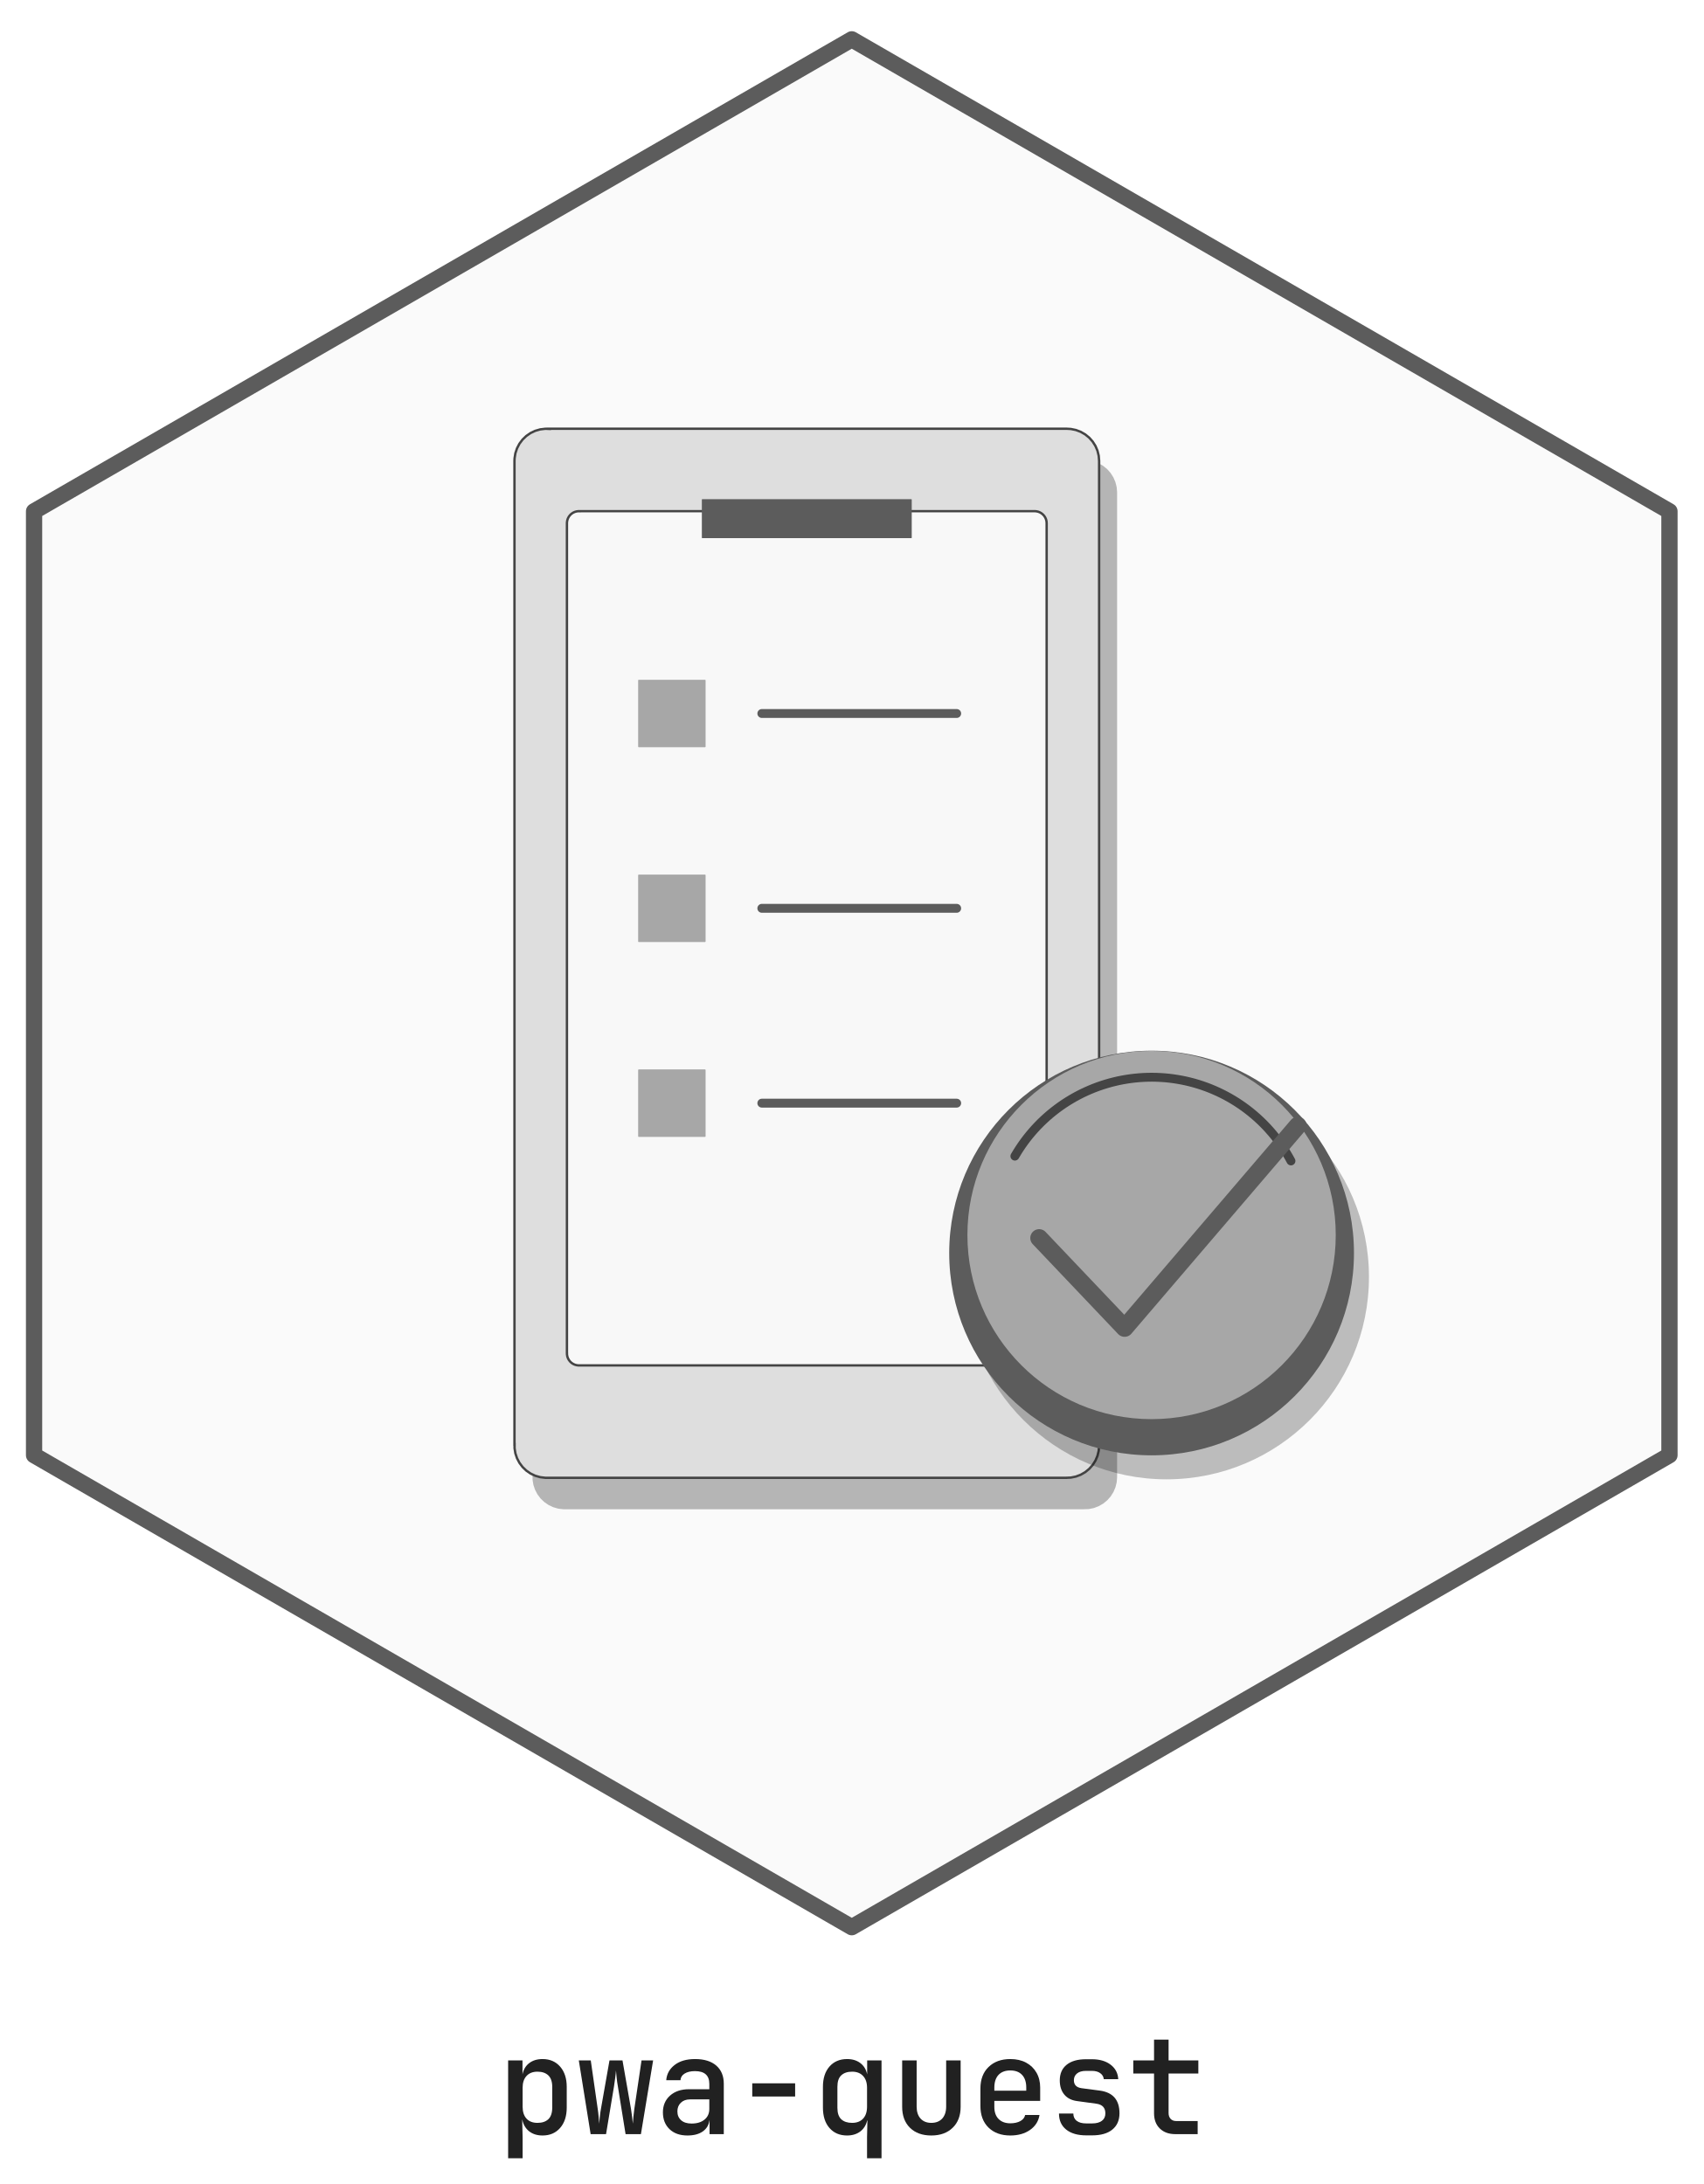
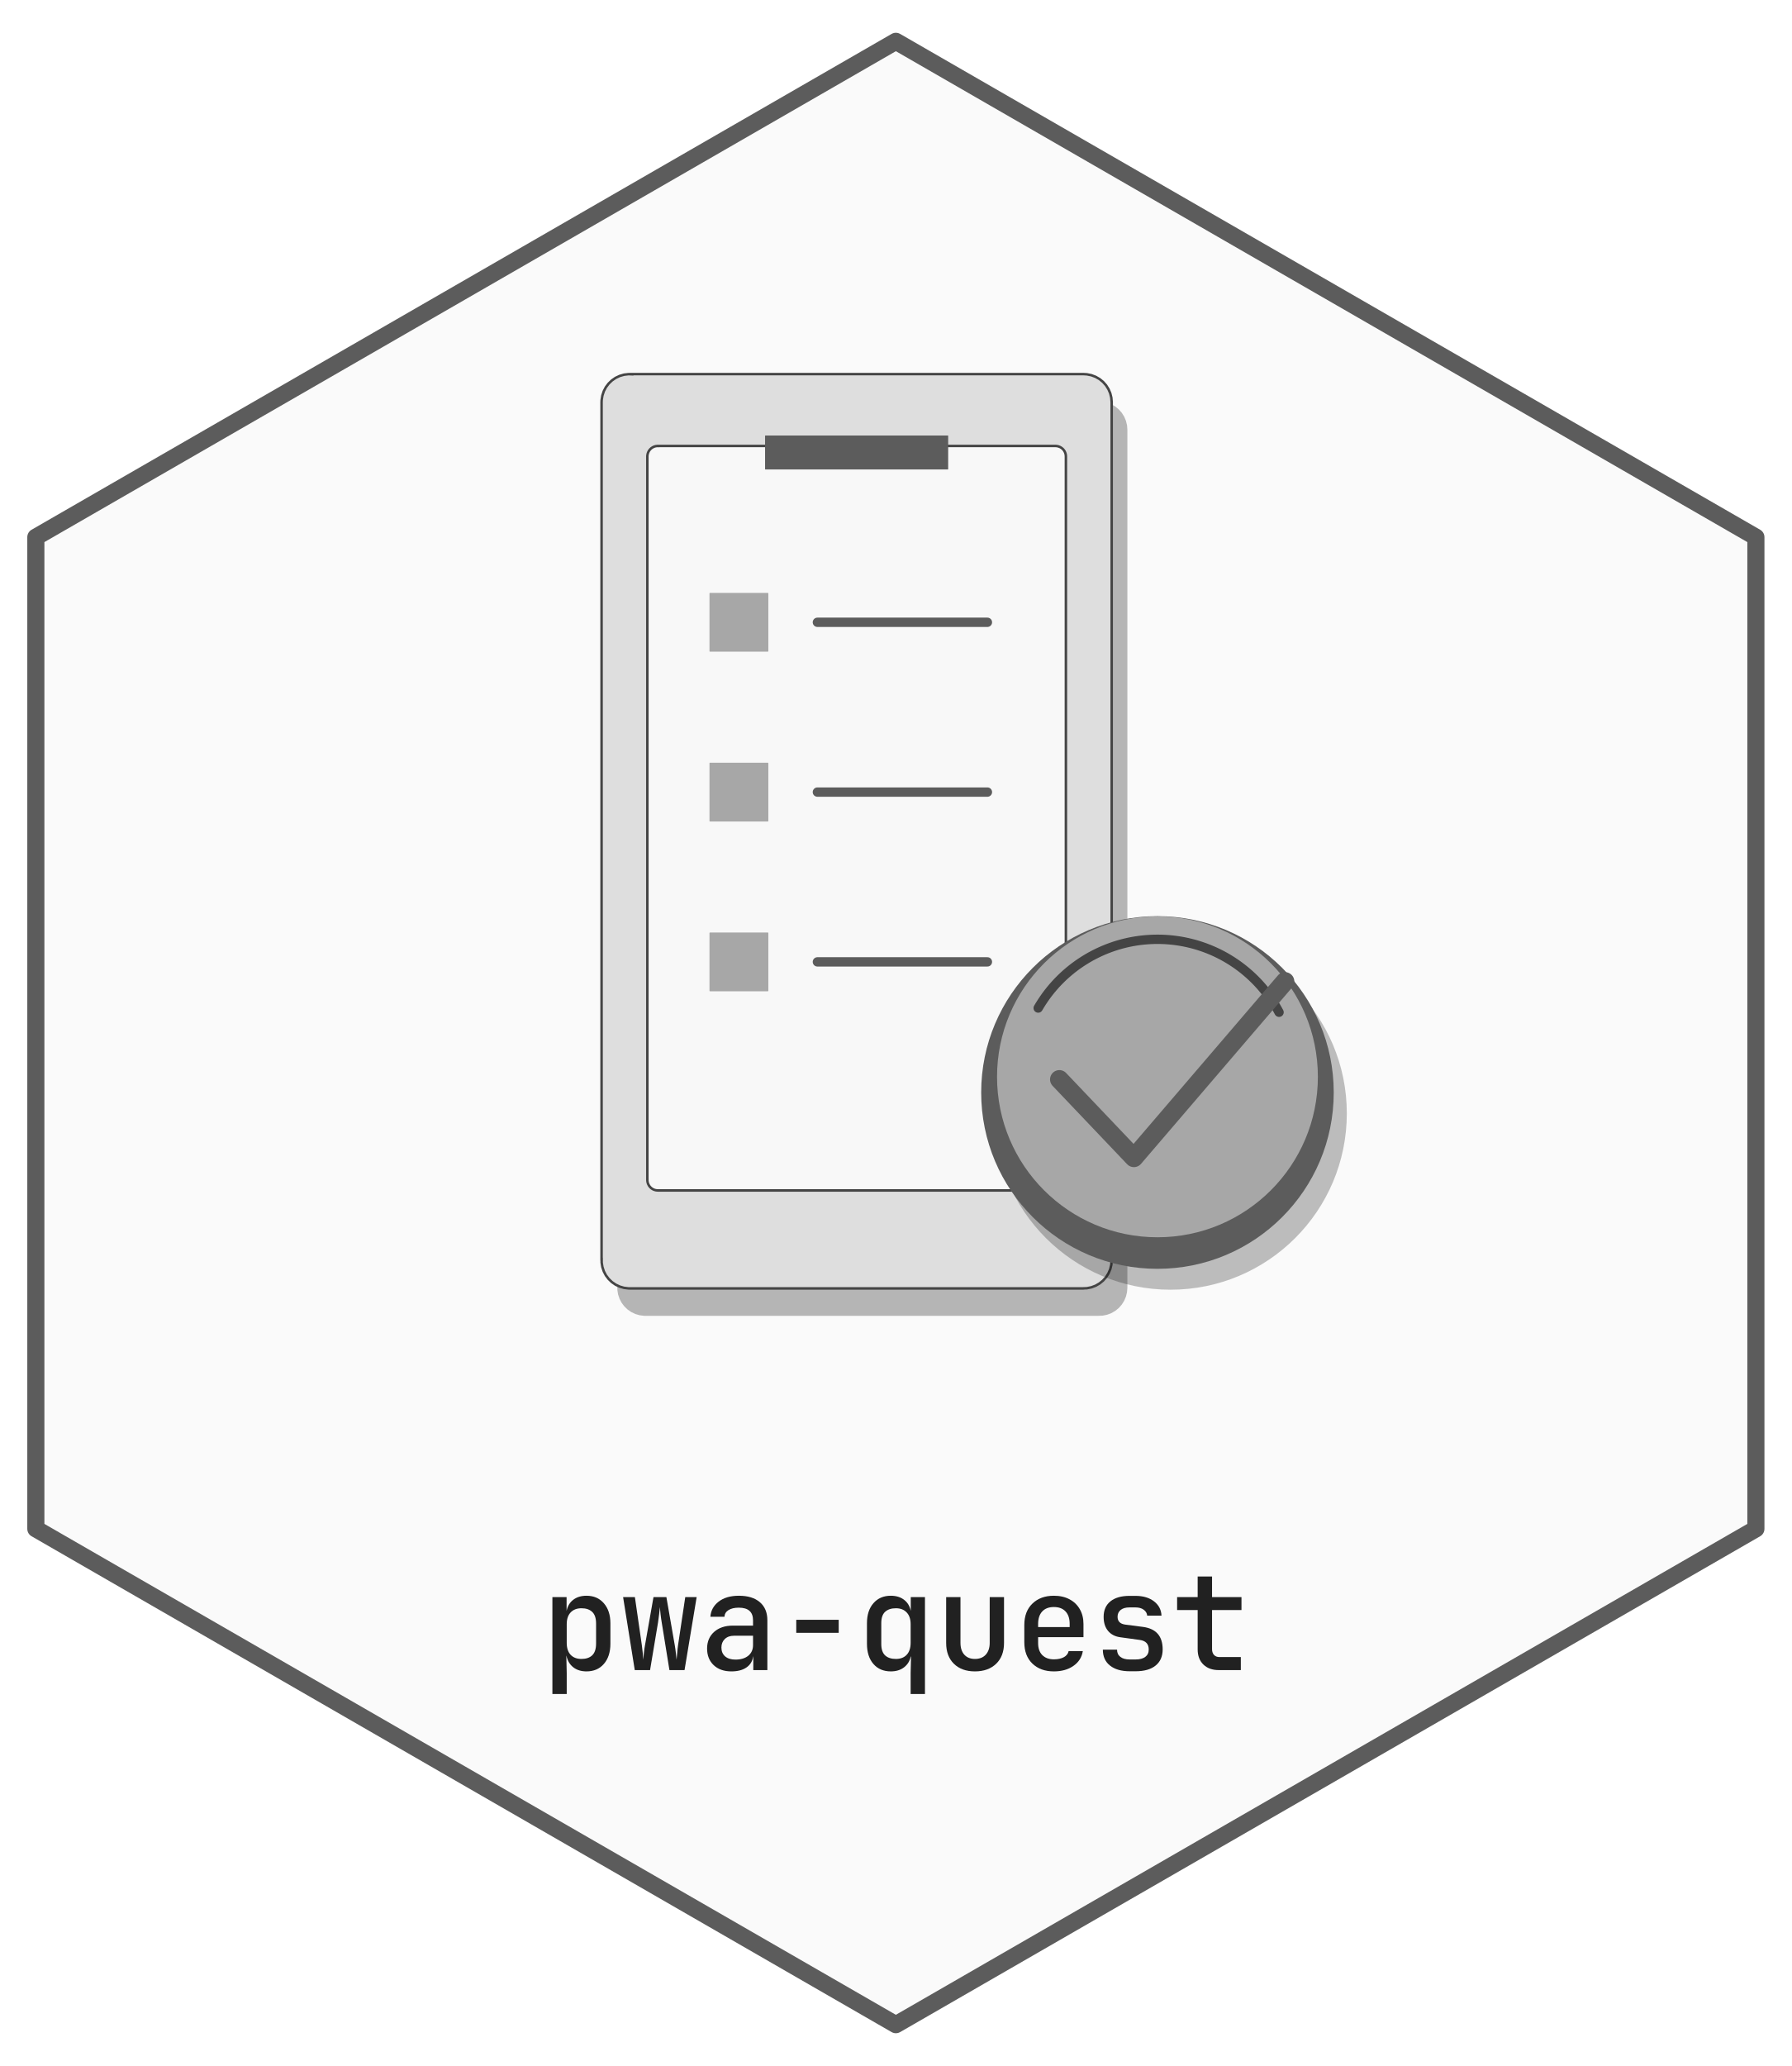
- <svg xmlns="http://www.w3.org/2000/svg" xmlns:xlink="http://www.w3.org/1999/xlink" width="432pt" height="554pt" viewBox="0 0 432 554">
+ <svg xmlns="http://www.w3.org/2000/svg" xmlns:xlink="http://www.w3.org/1999/xlink" width="432pt" height="498pt" viewBox="0 0 432 498">
  <defs>
    <g>
      <g id="glyph-0-0">
-         <path d="M 2.859 6.125 L 2.859 -18.703 L 6.5 -18.703 L 6.5 -15.156 C 6.75 -16.383 7.316 -17.336 8.203 -18.016 C 9.098 -18.703 10.227 -19.047 11.594 -19.047 C 13.445 -19.047 14.93 -18.406 16.047 -17.125 C 17.16 -15.844 17.719 -14.133 17.719 -12 L 17.719 -6.734 C 17.719 -4.578 17.16 -2.859 16.047 -1.578 C 14.93 -0.297 13.445 0.344 11.594 0.344 C 10.227 0.344 9.094 -0.008 8.188 -0.719 C 7.281 -1.438 6.703 -2.422 6.453 -3.672 L 6.422 -3.672 L 6.531 0.781 L 6.531 6.125 Z M 10.297 -2.859 C 11.473 -2.859 12.391 -3.164 13.047 -3.781 C 13.711 -4.406 14.047 -5.41 14.047 -6.797 L 14.047 -11.938 C 14.047 -13.289 13.711 -14.281 13.047 -14.906 C 12.391 -15.531 11.473 -15.844 10.297 -15.844 C 9.117 -15.844 8.195 -15.484 7.531 -14.766 C 6.863 -14.055 6.531 -13.055 6.531 -11.766 L 6.531 -6.969 C 6.531 -5.656 6.863 -4.641 7.531 -3.922 C 8.195 -3.211 9.117 -2.859 10.297 -2.859 Z M 10.297 -2.859 " />
+         <path d="M 2.688 5.766 L 2.688 -17.594 L 6.109 -17.594 L 6.109 -14.266 C 6.348 -15.422 6.883 -16.316 7.719 -16.953 C 8.562 -17.598 9.625 -17.922 10.906 -17.922 C 12.656 -17.922 14.051 -17.316 15.094 -16.109 C 16.145 -14.898 16.672 -13.297 16.672 -11.297 L 16.672 -6.344 C 16.672 -4.312 16.145 -2.691 15.094 -1.484 C 14.051 -0.285 12.656 0.312 10.906 0.312 C 9.625 0.312 8.555 -0.02 7.703 -0.688 C 6.859 -1.363 6.316 -2.285 6.078 -3.453 L 6.047 -3.453 L 6.141 0.734 L 6.141 5.766 Z M 9.703 -2.688 C 10.805 -2.688 11.664 -2.977 12.281 -3.562 C 12.906 -4.156 13.219 -5.102 13.219 -6.406 L 13.219 -11.234 C 13.219 -12.516 12.906 -13.445 12.281 -14.031 C 11.664 -14.613 10.805 -14.906 9.703 -14.906 C 8.586 -14.906 7.711 -14.566 7.078 -13.891 C 6.453 -13.223 6.141 -12.285 6.141 -11.078 L 6.141 -6.562 C 6.141 -5.32 6.453 -4.363 7.078 -3.688 C 7.711 -3.02 8.586 -2.688 9.703 -2.688 Z M 9.703 -2.688 " />
      </g>
      <g id="glyph-0-1">
-         <path d="M 3.781 0 L 0.781 -18.703 L 3.812 -18.703 L 5.578 -6.391 C 5.672 -5.773 5.75 -5.109 5.812 -4.391 C 5.883 -3.68 5.93 -3.102 5.953 -2.656 C 5.992 -3.102 6.047 -3.68 6.109 -4.391 C 6.18 -5.109 6.273 -5.773 6.391 -6.391 L 8.562 -18.703 L 11.859 -18.703 L 14.016 -6.391 C 14.117 -5.773 14.211 -5.109 14.297 -4.391 C 14.379 -3.68 14.441 -3.102 14.484 -2.656 C 14.523 -3.102 14.57 -3.68 14.625 -4.391 C 14.688 -5.109 14.766 -5.773 14.859 -6.391 L 16.688 -18.703 L 19.625 -18.703 L 16.531 0 L 12.641 0 L 10.672 -12.203 C 10.555 -12.836 10.457 -13.539 10.375 -14.312 C 10.301 -15.082 10.242 -15.695 10.203 -16.156 C 10.18 -15.695 10.117 -15.082 10.016 -14.312 C 9.91 -13.539 9.812 -12.836 9.719 -12.203 L 7.688 0 Z M 3.781 0 " />
+         <path d="M 3.547 0 L 0.734 -17.594 L 3.578 -17.594 L 5.25 -6.016 C 5.332 -5.441 5.406 -4.816 5.469 -4.141 C 5.531 -3.473 5.57 -2.926 5.594 -2.5 C 5.633 -2.926 5.688 -3.473 5.75 -4.141 C 5.82 -4.816 5.91 -5.441 6.016 -6.016 L 8.062 -17.594 L 11.172 -17.594 L 13.188 -6.016 C 13.289 -5.441 13.379 -4.816 13.453 -4.141 C 13.523 -3.473 13.582 -2.926 13.625 -2.5 C 13.676 -2.926 13.727 -3.473 13.781 -4.141 C 13.832 -4.816 13.898 -5.441 13.984 -6.016 L 15.719 -17.594 L 18.469 -17.594 L 15.547 0 L 11.906 0 L 10.047 -11.484 C 9.941 -12.086 9.848 -12.75 9.766 -13.469 C 9.691 -14.195 9.633 -14.773 9.594 -15.203 C 9.57 -14.773 9.516 -14.195 9.422 -13.469 C 9.328 -12.75 9.238 -12.086 9.156 -11.484 L 7.234 0 Z M 3.547 0 " />
      </g>
      <g id="glyph-0-2">
-         <path d="M 8.328 0.344 C 6.422 0.344 4.906 -0.191 3.781 -1.266 C 2.664 -2.348 2.109 -3.766 2.109 -5.516 C 2.109 -7.273 2.707 -8.691 3.906 -9.766 C 5.113 -10.848 6.711 -11.391 8.703 -11.391 L 13.875 -11.391 L 13.875 -12.75 C 13.875 -14.906 12.66 -15.984 10.234 -15.984 C 9.148 -15.984 8.273 -15.773 7.609 -15.359 C 6.953 -14.953 6.602 -14.391 6.562 -13.672 L 2.953 -13.672 C 3.066 -15.234 3.77 -16.52 5.062 -17.531 C 6.352 -18.539 8.086 -19.047 10.266 -19.047 C 12.578 -19.047 14.367 -18.492 15.641 -17.391 C 16.91 -16.285 17.547 -14.75 17.547 -12.781 L 17.547 0 L 13.938 0 L 13.938 -3.5 L 13.906 -3.5 C 13.75 -2.301 13.18 -1.359 12.203 -0.672 C 11.234 0.004 9.941 0.344 8.328 0.344 Z M 9.391 -2.688 C 10.766 -2.688 11.852 -3.02 12.656 -3.688 C 13.469 -4.352 13.875 -5.254 13.875 -6.391 L 13.875 -8.812 L 8.969 -8.812 C 8 -8.812 7.223 -8.523 6.641 -7.953 C 6.066 -7.391 5.781 -6.664 5.781 -5.781 C 5.781 -4.832 6.098 -4.078 6.734 -3.516 C 7.367 -2.961 8.254 -2.688 9.391 -2.688 Z M 9.391 -2.688 " />
+         <path d="M 7.844 0.312 C 6.051 0.312 4.625 -0.191 3.562 -1.203 C 2.508 -2.211 1.984 -3.539 1.984 -5.188 C 1.984 -6.852 2.547 -8.191 3.672 -9.203 C 4.805 -10.211 6.312 -10.719 8.188 -10.719 L 13.062 -10.719 L 13.062 -12 C 13.062 -14.031 11.914 -15.047 9.625 -15.047 C 8.602 -15.047 7.781 -14.852 7.156 -14.469 C 6.539 -14.082 6.211 -13.547 6.172 -12.859 L 2.781 -12.859 C 2.883 -14.336 3.547 -15.551 4.766 -16.5 C 5.984 -17.445 7.613 -17.922 9.656 -17.922 C 11.832 -17.922 13.52 -17.398 14.719 -16.359 C 15.914 -15.328 16.516 -13.883 16.516 -12.031 L 16.516 0 L 13.125 0 L 13.125 -3.297 L 13.094 -3.297 C 12.938 -2.16 12.398 -1.273 11.484 -0.641 C 10.566 -0.004 9.352 0.312 7.844 0.312 Z M 8.828 -2.531 C 10.129 -2.531 11.16 -2.844 11.922 -3.469 C 12.68 -4.102 13.062 -4.953 13.062 -6.016 L 13.062 -8.281 L 8.453 -8.281 C 7.535 -8.281 6.801 -8.016 6.25 -7.484 C 5.707 -6.953 5.438 -6.27 5.438 -5.438 C 5.438 -4.539 5.734 -3.832 6.328 -3.312 C 6.93 -2.789 7.766 -2.531 8.828 -2.531 Z M 8.828 -2.531 " />
      </g>
      <g id="glyph-0-3">
-         <path d="M 4.766 -9.547 L 4.766 -12.891 L 15.641 -12.891 L 15.641 -9.547 Z M 4.766 -9.547 " />
+         <path d="M 4.484 -8.984 L 4.484 -12.125 L 14.719 -12.125 L 14.719 -8.984 Z M 4.484 -8.984 " />
      </g>
      <g id="glyph-0-4">
-         <path d="M 13.875 6.125 L 13.875 0.781 L 13.969 -3.469 L 13.906 -3.469 C 13.633 -2.289 13.051 -1.359 12.156 -0.672 C 11.258 0.004 10.145 0.344 8.812 0.344 C 6.945 0.344 5.457 -0.289 4.344 -1.562 C 3.238 -2.832 2.688 -4.555 2.688 -6.734 L 2.688 -12 C 2.688 -14.156 3.238 -15.867 4.344 -17.141 C 5.457 -18.41 6.945 -19.047 8.812 -19.047 C 10.164 -19.047 11.289 -18.703 12.188 -18.016 C 13.082 -17.336 13.656 -16.383 13.906 -15.156 L 13.906 -18.703 L 17.547 -18.703 L 17.547 6.125 Z M 10.094 -2.859 C 11.27 -2.859 12.191 -3.211 12.859 -3.922 C 13.535 -4.641 13.875 -5.656 13.875 -6.969 L 13.875 -11.766 C 13.875 -13.055 13.535 -14.055 12.859 -14.766 C 12.191 -15.484 11.27 -15.844 10.094 -15.844 C 8.914 -15.844 8 -15.535 7.344 -14.922 C 6.688 -14.316 6.359 -13.352 6.359 -12.031 L 6.359 -6.656 C 6.359 -5.344 6.688 -4.379 7.344 -3.766 C 8 -3.16 8.914 -2.859 10.094 -2.859 Z M 10.094 -2.859 " />
+         <path d="M 13.062 5.766 L 13.062 0.734 L 13.156 -3.266 L 13.094 -3.266 C 12.832 -2.148 12.281 -1.273 11.438 -0.641 C 10.594 -0.004 9.539 0.312 8.281 0.312 C 6.531 0.312 5.133 -0.281 4.094 -1.469 C 3.051 -2.664 2.531 -4.289 2.531 -6.344 L 2.531 -11.297 C 2.531 -13.328 3.051 -14.938 4.094 -16.125 C 5.133 -17.32 6.531 -17.922 8.281 -17.922 C 9.562 -17.922 10.625 -17.598 11.469 -16.953 C 12.312 -16.316 12.852 -15.422 13.094 -14.266 L 13.094 -17.594 L 16.516 -17.594 L 16.516 5.766 Z M 9.5 -2.688 C 10.613 -2.688 11.484 -3.02 12.109 -3.688 C 12.742 -4.363 13.062 -5.32 13.062 -6.562 L 13.062 -11.078 C 13.062 -12.285 12.742 -13.223 12.109 -13.891 C 11.484 -14.566 10.613 -14.906 9.5 -14.906 C 8.395 -14.906 7.531 -14.617 6.906 -14.047 C 6.289 -13.473 5.984 -12.566 5.984 -11.328 L 5.984 -6.266 C 5.984 -5.035 6.289 -4.129 6.906 -3.547 C 7.531 -2.973 8.395 -2.688 9.5 -2.688 Z M 9.5 -2.688 " />
      </g>
      <g id="glyph-0-5">
-         <path d="M 10.172 0.344 C 7.898 0.344 6.098 -0.305 4.766 -1.609 C 3.441 -2.91 2.781 -4.688 2.781 -6.938 L 2.781 -18.703 L 6.453 -18.703 L 6.453 -6.969 C 6.453 -5.695 6.781 -4.691 7.438 -3.953 C 8.102 -3.223 9.016 -2.859 10.172 -2.859 C 11.348 -2.859 12.27 -3.223 12.938 -3.953 C 13.602 -4.691 13.938 -5.695 13.938 -6.969 L 13.938 -18.703 L 17.609 -18.703 L 17.609 -6.938 C 17.609 -4.688 16.93 -2.91 15.578 -1.609 C 14.234 -0.305 12.43 0.344 10.172 0.344 Z M 10.172 0.344 " />
+         <path d="M 9.562 0.312 C 7.438 0.312 5.75 -0.297 4.5 -1.516 C 3.25 -2.742 2.625 -4.414 2.625 -6.531 L 2.625 -17.594 L 6.078 -17.594 L 6.078 -6.562 C 6.078 -5.363 6.383 -4.414 7 -3.719 C 7.625 -3.031 8.477 -2.688 9.562 -2.688 C 10.676 -2.688 11.547 -3.031 12.172 -3.719 C 12.805 -4.414 13.125 -5.363 13.125 -6.562 L 13.125 -17.594 L 16.578 -17.594 L 16.578 -6.531 C 16.578 -4.414 15.941 -2.742 14.672 -1.516 C 13.398 -0.297 11.695 0.312 9.562 0.312 Z M 9.562 0.312 " />
      </g>
      <g id="glyph-0-6">
-         <path d="M 10.203 0.344 C 7.91 0.344 6.07 -0.32 4.688 -1.656 C 3.312 -3 2.625 -4.828 2.625 -7.141 L 2.625 -11.562 C 2.625 -13.875 3.312 -15.695 4.688 -17.031 C 6.07 -18.375 7.91 -19.047 10.203 -19.047 C 11.742 -19.047 13.078 -18.742 14.203 -18.141 C 15.336 -17.535 16.219 -16.688 16.844 -15.594 C 17.469 -14.508 17.781 -13.242 17.781 -11.797 L 17.781 -8.438 L 6.156 -8.438 L 6.156 -6.906 C 6.156 -5.594 6.516 -4.57 7.234 -3.844 C 7.961 -3.113 8.953 -2.75 10.203 -2.75 C 11.223 -2.75 12.07 -2.938 12.75 -3.312 C 13.426 -3.688 13.832 -4.203 13.969 -4.859 L 17.609 -4.859 C 17.359 -3.273 16.555 -2.008 15.203 -1.062 C 13.859 -0.125 12.191 0.344 10.203 0.344 Z M 6.156 -11.797 L 6.156 -11.016 L 14.25 -11.016 L 14.25 -11.828 C 14.25 -13.211 13.895 -14.281 13.188 -15.031 C 12.488 -15.781 11.492 -16.156 10.203 -16.156 C 8.91 -16.156 7.91 -15.773 7.203 -15.016 C 6.504 -14.254 6.156 -13.18 6.156 -11.797 Z M 6.156 -11.797 " />
+         <path d="M 9.594 0.312 C 7.445 0.312 5.723 -0.312 4.422 -1.562 C 3.117 -2.82 2.469 -4.539 2.469 -6.719 L 2.469 -10.875 C 2.469 -13.051 3.117 -14.77 4.422 -16.031 C 5.723 -17.289 7.445 -17.922 9.594 -17.922 C 11.051 -17.922 12.312 -17.633 13.375 -17.062 C 14.438 -16.5 15.258 -15.707 15.844 -14.688 C 16.438 -13.664 16.734 -12.473 16.734 -11.109 L 16.734 -7.938 L 5.797 -7.938 L 5.797 -6.5 C 5.797 -5.258 6.133 -4.297 6.812 -3.609 C 7.5 -2.93 8.426 -2.594 9.594 -2.594 C 10.562 -2.594 11.363 -2.766 12 -3.109 C 12.633 -3.461 13.02 -3.953 13.156 -4.578 L 16.578 -4.578 C 16.336 -3.086 15.582 -1.898 14.312 -1.016 C 13.051 -0.129 11.477 0.312 9.594 0.312 Z M 5.797 -11.109 L 5.797 -10.375 L 13.406 -10.375 L 13.406 -11.141 C 13.406 -12.441 13.07 -13.441 12.406 -14.141 C 11.75 -14.848 10.812 -15.203 9.594 -15.203 C 8.383 -15.203 7.445 -14.844 6.781 -14.125 C 6.125 -13.414 5.797 -12.41 5.797 -11.109 Z M 5.797 -11.109 " />
      </g>
      <g id="glyph-0-7">
-         <path d="M 9.453 0.312 C 7.297 0.312 5.602 -0.176 4.375 -1.156 C 3.156 -2.133 2.547 -3.492 2.547 -5.234 L 6.188 -5.234 C 6.188 -4.441 6.469 -3.82 7.031 -3.375 C 7.602 -2.938 8.41 -2.719 9.453 -2.719 L 10.953 -2.719 C 12.016 -2.719 12.836 -2.938 13.422 -3.375 C 14.016 -3.82 14.312 -4.453 14.312 -5.266 C 14.312 -6.691 13.551 -7.508 12.031 -7.719 L 7.109 -8.391 C 5.723 -8.578 4.648 -9.129 3.891 -10.047 C 3.129 -10.961 2.75 -12.16 2.75 -13.641 C 2.75 -15.336 3.328 -16.656 4.484 -17.594 C 5.641 -18.531 7.273 -19 9.391 -19 L 10.906 -19 C 12.863 -19 14.445 -18.535 15.656 -17.609 C 16.863 -16.68 17.504 -15.457 17.578 -13.938 L 13.906 -13.938 C 13.863 -14.551 13.57 -15.055 13.031 -15.453 C 12.5 -15.848 11.789 -16.047 10.906 -16.047 L 9.391 -16.047 C 8.41 -16.047 7.656 -15.828 7.125 -15.391 C 6.594 -14.961 6.328 -14.391 6.328 -13.672 C 6.328 -12.516 6.973 -11.844 8.266 -11.656 L 12.891 -11.047 C 16.223 -10.598 17.891 -8.68 17.891 -5.297 C 17.891 -3.516 17.285 -2.133 16.078 -1.156 C 14.879 -0.176 13.172 0.312 10.953 0.312 Z M 9.453 0.312 " />
+         <path d="M 8.891 0.281 C 6.867 0.281 5.281 -0.176 4.125 -1.094 C 2.977 -2.008 2.406 -3.285 2.406 -4.922 L 5.828 -4.922 C 5.828 -4.18 6.094 -3.602 6.625 -3.188 C 7.156 -2.77 7.91 -2.562 8.891 -2.562 L 10.297 -2.562 C 11.305 -2.562 12.086 -2.77 12.641 -3.188 C 13.191 -3.602 13.469 -4.191 13.469 -4.953 C 13.469 -6.297 12.754 -7.066 11.328 -7.266 L 6.688 -7.906 C 5.383 -8.07 4.375 -8.586 3.656 -9.453 C 2.945 -10.316 2.594 -11.441 2.594 -12.828 C 2.594 -14.43 3.133 -15.676 4.219 -16.562 C 5.312 -17.445 6.848 -17.891 8.828 -17.891 L 10.266 -17.891 C 12.109 -17.891 13.598 -17.453 14.734 -16.578 C 15.879 -15.703 16.484 -14.551 16.547 -13.125 L 13.094 -13.125 C 13.051 -13.695 12.773 -14.172 12.266 -14.547 C 11.766 -14.922 11.098 -15.109 10.266 -15.109 L 8.828 -15.109 C 7.91 -15.109 7.203 -14.906 6.703 -14.5 C 6.203 -14.094 5.953 -13.547 5.953 -12.859 C 5.953 -11.773 6.562 -11.145 7.781 -10.969 L 12.125 -10.406 C 15.258 -9.977 16.828 -8.172 16.828 -4.984 C 16.828 -3.305 16.258 -2.008 15.125 -1.094 C 14 -0.176 12.391 0.281 10.297 0.281 Z M 8.891 0.281 " />
      </g>
      <g id="glyph-0-8">
-         <path d="M 12.062 0 C 10.414 0 9.102 -0.473 8.125 -1.422 C 7.145 -2.379 6.656 -3.672 6.656 -5.297 L 6.656 -15.375 L 1.391 -15.375 L 1.391 -18.703 L 6.656 -18.703 L 6.656 -23.969 L 10.344 -23.969 L 10.344 -18.703 L 17.891 -18.703 L 17.891 -15.375 L 10.344 -15.375 L 10.344 -5.344 C 10.344 -4.75 10.508 -4.266 10.844 -3.891 C 11.188 -3.516 11.648 -3.328 12.234 -3.328 L 17.719 -3.328 L 17.719 0 Z M 12.062 0 " />
+         <path d="M 11.359 0 C 9.805 0 8.566 -0.445 7.641 -1.344 C 6.723 -2.238 6.266 -3.453 6.266 -4.984 L 6.266 -14.469 L 1.312 -14.469 L 1.312 -17.594 L 6.266 -17.594 L 6.266 -22.562 L 9.734 -22.562 L 9.734 -17.594 L 16.828 -17.594 L 16.828 -14.469 L 9.734 -14.469 L 9.734 -5.031 C 9.734 -4.469 9.891 -4.008 10.203 -3.656 C 10.523 -3.312 10.961 -3.141 11.516 -3.141 L 16.672 -3.141 L 16.672 0 Z M 11.359 0 " />
      </g>
    </g>
  </defs>
-   <path fill-rule="nonzero" fill="rgb(98.039%, 98.039%, 98.039%)" fill-opacity="1" stroke-width="4.125" stroke-linecap="round" stroke-linejoin="round" stroke="rgb(36.078%, 36.078%, 36.078%)" stroke-opacity="1" stroke-miterlimit="10" d="M 216 9.977 L 423.359 129.695 L 423.359 369.133 L 216 488.855 L 8.641 369.133 L 8.641 129.695 Z M 216 9.977 " />
-   <path fill-rule="nonzero" fill="rgb(1.961%, 1.961%, 1.961%)" fill-opacity="0.278" d="M 143.18 382.852 L 275.133 382.852 L 274.805 382.844 L 276.117 382.793 L 277.402 382.531 L 278.629 382.062 L 279.766 381.406 L 280.781 380.578 L 281.652 379.598 L 282.355 378.488 L 282.867 377.277 L 283.184 376.004 L 283.289 374.695 L 283.289 124.895 L 283.184 123.586 L 282.867 122.312 L 282.355 121.105 L 281.652 119.996 L 280.781 119.012 L 279.766 118.184 L 278.629 117.527 L 277.402 117.062 L 276.117 116.801 L 275.133 116.738 L 143.18 116.738 L 144.164 116.801 L 142.852 116.746 L 141.551 116.902 L 140.289 117.27 L 139.102 117.832 L 138.023 118.578 L 137.078 119.488 L 136.289 120.535 L 135.68 121.699 L 135.262 122.941 L 135.051 124.238 L 135.027 124.895 L 135.027 374.695 L 135.051 374.039 L 135.051 375.352 L 135.262 376.648 L 135.68 377.895 L 136.289 379.055 L 137.078 380.105 L 138.023 381.012 L 139.102 381.758 L 140.289 382.32 L 141.551 382.688 L 142.852 382.844 Z M 143.18 382.852 " />
-   <path fill-rule="nonzero" fill="rgb(87.059%, 87.059%, 87.059%)" fill-opacity="1" stroke-width="0.6" stroke-linecap="round" stroke-linejoin="round" stroke="rgb(26.667%, 26.667%, 26.667%)" stroke-opacity="1" stroke-miterlimit="10" d="M 138.617 374.867 L 270.57 374.867 L 270.242 374.863 L 271.555 374.809 L 272.84 374.547 L 274.066 374.082 L 275.203 373.426 L 276.223 372.594 L 277.09 371.613 L 277.793 370.504 L 278.309 369.297 L 278.621 368.023 L 278.727 366.715 L 278.727 116.91 L 278.621 115.602 L 278.309 114.328 L 277.793 113.121 L 277.09 112.012 L 276.223 111.031 L 275.203 110.199 L 274.066 109.543 L 272.84 109.078 L 271.555 108.816 L 270.57 108.758 L 138.617 108.758 L 139.602 108.816 L 138.289 108.762 L 136.988 108.922 L 135.727 109.285 L 134.543 109.848 L 133.461 110.594 L 132.516 111.504 L 131.727 112.551 L 131.117 113.715 L 130.699 114.961 L 130.492 116.254 L 130.465 116.91 L 130.465 366.715 L 130.492 366.059 L 130.492 367.371 L 130.699 368.664 L 131.117 369.91 L 131.727 371.07 L 132.516 372.121 L 133.461 373.031 L 134.543 373.777 L 135.727 374.34 L 136.988 374.703 L 138.289 374.863 Z M 138.617 374.867 " />
-   <path fill-rule="nonzero" fill="rgb(97.255%, 97.255%, 97.255%)" fill-opacity="1" stroke-width="0.6" stroke-linecap="round" stroke-linejoin="round" stroke="rgb(26.667%, 26.667%, 26.667%)" stroke-opacity="1" stroke-miterlimit="10" d="M 146.812 346.355 L 262.379 346.355 L 262.258 346.355 L 262.746 346.332 L 263.227 346.234 L 263.684 346.062 L 264.105 345.816 L 264.484 345.508 L 264.812 345.141 L 265.074 344.727 L 265.266 344.277 L 265.383 343.801 L 265.422 343.316 L 265.422 132.707 L 265.383 132.219 L 265.266 131.742 L 265.074 131.293 L 264.812 130.879 L 264.484 130.512 L 264.105 130.203 L 263.684 129.957 L 263.227 129.785 L 262.746 129.688 L 262.379 129.664 L 146.812 129.664 L 147.176 129.688 L 146.688 129.668 L 146.203 129.727 L 145.734 129.863 L 145.289 130.074 L 144.887 130.352 L 144.535 130.691 L 144.242 131.082 L 144.012 131.516 L 143.859 131.977 L 143.781 132.461 L 143.77 132.707 L 143.77 343.316 L 143.781 343.07 L 143.781 343.559 L 143.859 344.043 L 144.012 344.508 L 144.242 344.941 L 144.535 345.332 L 144.887 345.672 L 145.289 345.949 L 145.734 346.16 L 146.203 346.293 L 146.688 346.355 Z M 146.812 346.355 " />
-   <path fill-rule="nonzero" fill="rgb(36.078%, 36.078%, 36.078%)" fill-opacity="1" d="M 178.102 136.508 L 231.086 136.508 L 231.082 136.508 L 231.102 136.508 L 231.121 136.504 L 231.137 136.496 L 231.156 136.488 L 231.172 136.477 L 231.184 136.461 L 231.191 136.445 L 231.199 136.426 L 231.203 136.41 L 231.207 136.391 L 231.207 126.742 L 231.199 126.703 L 231.184 126.672 L 231.172 126.656 L 231.156 126.645 L 231.137 126.637 L 231.121 126.629 L 231.102 126.625 L 178.102 126.625 L 178.117 126.625 L 178.078 126.625 L 178.062 126.633 L 178.043 126.641 L 178.027 126.648 L 177.992 126.695 L 177.984 126.734 L 177.984 136.391 L 177.984 136.379 L 177.984 136.398 L 177.992 136.438 L 178.016 136.469 L 178.027 136.48 L 178.043 136.492 L 178.062 136.5 L 178.078 136.504 L 178.098 136.508 Z M 178.102 136.508 " />
-   <path fill-rule="nonzero" fill="rgb(65.49%, 65.49%, 65.49%)" fill-opacity="1" d="M 162 189.539 L 178.762 189.539 L 178.758 189.539 L 178.785 189.539 L 178.812 189.535 L 178.859 189.512 L 178.883 189.492 L 178.898 189.473 L 178.914 189.449 L 178.926 189.422 L 178.934 189.398 L 178.934 172.578 L 178.926 172.551 L 178.914 172.523 L 178.898 172.5 L 178.883 172.48 L 178.836 172.449 L 178.812 172.441 L 178.785 172.434 L 162 172.434 L 162.02 172.434 L 161.992 172.434 L 161.965 172.438 L 161.938 172.445 L 161.914 172.457 L 161.891 172.473 L 161.871 172.492 L 161.855 172.512 L 161.84 172.535 L 161.832 172.562 L 161.828 172.59 L 161.828 189.367 L 161.828 189.355 L 161.828 189.383 L 161.832 189.41 L 161.84 189.438 L 161.871 189.484 L 161.891 189.5 L 161.914 189.516 L 161.938 189.527 L 161.965 189.535 L 161.992 189.539 Z M 162 189.539 " />
-   <path fill="none" stroke-width="2.25" stroke-linecap="round" stroke-linejoin="round" stroke="rgb(36.078%, 36.078%, 36.078%)" stroke-opacity="1" stroke-miterlimit="10" d="M 193.191 180.988 L 242.609 180.988 " />
-   <path fill-rule="nonzero" fill="rgb(65.49%, 65.49%, 65.49%)" fill-opacity="1" d="M 162 238.961 L 178.762 238.961 L 178.758 238.961 L 178.785 238.961 L 178.812 238.953 L 178.836 238.945 L 178.883 238.914 L 178.898 238.895 L 178.914 238.871 L 178.926 238.844 L 178.934 238.816 L 178.934 221.996 L 178.926 221.969 L 178.914 221.945 L 178.898 221.922 L 178.883 221.902 L 178.859 221.883 L 178.812 221.859 L 178.785 221.855 L 162 221.855 L 162.02 221.855 L 161.965 221.855 L 161.938 221.863 L 161.914 221.875 L 161.891 221.891 L 161.871 221.91 L 161.84 221.957 L 161.832 221.984 L 161.828 222.012 L 161.828 238.789 L 161.828 238.777 L 161.828 238.805 L 161.832 238.832 L 161.84 238.855 L 161.855 238.883 L 161.871 238.902 L 161.891 238.922 L 161.914 238.938 L 161.938 238.949 L 161.965 238.957 L 161.992 238.961 Z M 162 238.961 " />
-   <path fill="none" stroke-width="2.25" stroke-linecap="round" stroke-linejoin="round" stroke="rgb(36.078%, 36.078%, 36.078%)" stroke-opacity="1" stroke-miterlimit="10" d="M 193.191 230.406 L 242.609 230.406 " />
-   <path fill-rule="nonzero" fill="rgb(65.49%, 65.49%, 65.49%)" fill-opacity="1" d="M 162 288.383 L 178.762 288.383 L 178.758 288.383 L 178.812 288.375 L 178.859 288.352 L 178.883 288.336 L 178.914 288.289 L 178.926 288.266 L 178.934 288.238 L 178.934 271.418 L 178.926 271.391 L 178.914 271.367 L 178.883 271.32 L 178.859 271.305 L 178.812 271.281 L 178.785 271.277 L 178.762 271.273 L 162 271.273 L 162.02 271.277 L 161.992 271.273 L 161.965 271.277 L 161.938 271.285 L 161.914 271.297 L 161.891 271.312 L 161.871 271.332 L 161.84 271.379 L 161.832 271.406 L 161.828 271.434 L 161.828 288.211 L 161.828 288.195 L 161.828 288.223 L 161.832 288.25 L 161.84 288.277 L 161.871 288.324 L 161.891 288.344 L 161.914 288.359 L 161.938 288.371 L 161.965 288.379 L 161.992 288.383 Z M 162 288.383 " />
-   <path fill="none" stroke-width="2.25" stroke-linecap="round" stroke-linejoin="round" stroke="rgb(36.078%, 36.078%, 36.078%)" stroke-opacity="1" stroke-miterlimit="10" d="M 193.191 279.828 L 242.609 279.828 " />
-   <path fill-rule="nonzero" fill="rgb(1.961%, 1.961%, 1.961%)" fill-opacity="0.251" d="M 347.156 323.926 C 347.156 352.27 324.18 375.25 295.832 375.25 C 267.488 375.25 244.512 352.27 244.512 323.926 C 244.512 295.582 267.488 272.605 295.832 272.605 C 324.18 272.605 347.156 295.582 347.156 323.926 " />
-   <path fill-rule="nonzero" fill="rgb(36.078%, 36.078%, 36.078%)" fill-opacity="1" d="M 343.355 317.844 C 343.355 346.188 320.375 369.164 292.031 369.164 C 263.688 369.164 240.711 346.188 240.711 317.844 C 240.711 289.5 263.688 266.523 292.031 266.523 C 320.375 266.523 343.355 289.5 343.355 317.844 " />
-   <path fill-rule="nonzero" fill="rgb(65.49%, 65.49%, 65.49%)" fill-opacity="1" d="M 338.734 313.281 C 338.734 339.074 317.824 359.984 292.031 359.984 C 266.238 359.984 245.328 339.074 245.328 313.281 C 245.328 287.488 266.238 266.578 292.031 266.578 C 317.824 266.578 338.734 287.488 338.734 313.281 " />
-   <path fill="none" stroke-width="2.25" stroke-linecap="round" stroke-linejoin="round" stroke="rgb(26.667%, 26.667%, 26.667%)" stroke-opacity="1" stroke-miterlimit="10" d="M 327.379 294.488 L 326.859 293.543 L 326.312 292.613 L 325.742 291.695 L 325.148 290.793 L 324.531 289.91 L 323.891 289.043 L 323.227 288.191 L 322.539 287.363 L 321.828 286.551 L 321.098 285.754 L 320.344 284.98 L 319.57 284.23 L 318.777 283.496 L 317.965 282.789 L 317.137 282.102 L 316.285 281.434 L 315.418 280.793 L 314.535 280.176 L 313.633 279.578 L 312.719 279.012 L 311.785 278.465 L 310.84 277.945 L 309.883 277.453 L 308.91 276.984 L 307.926 276.543 L 306.93 276.125 L 305.922 275.738 L 304.906 275.379 L 303.879 275.043 L 302.844 274.738 L 301.801 274.461 L 300.754 274.211 L 299.695 273.992 L 298.633 273.801 L 297.566 273.637 L 296.496 273.5 L 295.426 273.395 L 294.348 273.32 L 293.27 273.27 L 292.191 273.25 L 291.113 273.262 L 290.035 273.301 L 288.957 273.371 L 287.883 273.469 L 286.812 273.594 L 285.742 273.75 L 284.68 273.934 L 283.621 274.145 L 282.57 274.387 L 281.527 274.656 L 280.488 274.953 L 279.461 275.277 L 278.441 275.629 L 277.43 276.008 L 276.43 276.418 L 275.445 276.852 L 274.469 277.309 L 273.504 277.797 L 272.555 278.309 L 271.621 278.848 L 270.699 279.41 L 269.793 279.996 L 268.906 280.609 L 268.031 281.242 L 267.18 281.902 L 266.34 282.582 L 265.523 283.285 L 264.723 284.012 L 263.945 284.758 L 263.188 285.523 L 262.449 286.312 L 261.734 287.121 L 261.039 287.945 L 260.367 288.789 L 259.719 289.652 L 259.094 290.531 L 258.492 291.43 L 257.918 292.34 L 257.363 293.266 " />
-   <path fill="none" stroke-width="4.5" stroke-linecap="round" stroke-linejoin="round" stroke="rgb(36.078%, 36.078%, 36.078%)" stroke-opacity="1" stroke-miterlimit="10" d="M 263.52 314.043 L 285.188 336.852 L 329.098 285.531 " />
+   <path fill-rule="nonzero" fill="rgb(98.039%, 98.039%, 98.039%)" fill-opacity="1" stroke-width="4.125" stroke-linecap="round" stroke-linejoin="round" stroke="rgb(36.078%, 36.078%, 36.078%)" stroke-opacity="1" stroke-miterlimit="10" d="M 216 9.961 L 423.359 129.48 L 423.359 368.52 L 216 488.039 L 8.641 368.52 L 8.641 129.48 Z M 216 9.961 " />
+   <path fill-rule="nonzero" fill="rgb(1.961%, 1.961%, 1.961%)" fill-opacity="0.278" d="M 155.594 317.176 L 265.055 317.176 L 264.781 317.172 L 265.871 317.129 L 266.938 316.91 L 267.953 316.523 L 268.898 315.98 L 269.738 315.293 L 270.461 314.477 L 271.043 313.555 L 271.469 312.555 L 271.73 311.496 L 271.82 310.414 L 271.82 103.559 L 271.73 102.473 L 271.469 101.414 L 271.043 100.414 L 270.461 99.492 L 269.738 98.68 L 268.898 97.988 L 267.953 97.445 L 266.938 97.059 L 265.871 96.844 L 265.055 96.793 L 155.594 96.793 L 156.406 96.844 L 155.32 96.797 L 154.238 96.93 L 153.195 97.23 L 152.211 97.699 L 151.316 98.316 L 150.531 99.07 L 149.875 99.941 L 149.371 100.906 L 149.023 101.938 L 148.852 103.012 L 148.828 103.559 L 148.828 310.414 L 148.852 309.867 L 148.852 310.957 L 149.023 312.031 L 149.371 313.062 L 149.875 314.027 L 150.531 314.898 L 151.316 315.652 L 152.211 316.27 L 153.195 316.738 L 154.238 317.039 L 155.32 317.172 Z M 155.594 317.176 " />
+   <path fill-rule="nonzero" fill="rgb(87.059%, 87.059%, 87.059%)" fill-opacity="1" stroke-width="0.6" stroke-linecap="round" stroke-linejoin="round" stroke="rgb(26.667%, 26.667%, 26.667%)" stroke-opacity="1" stroke-miterlimit="10" d="M 151.809 310.566 L 261.27 310.566 L 260.996 310.559 L 262.086 310.516 L 263.152 310.297 L 264.168 309.914 L 265.113 309.367 L 265.957 308.68 L 266.68 307.863 L 267.258 306.945 L 267.688 305.941 L 267.945 304.887 L 268.035 303.801 L 268.035 96.945 L 267.945 95.859 L 267.688 94.805 L 267.258 93.801 L 266.68 92.883 L 265.957 92.066 L 265.113 91.379 L 264.168 90.836 L 263.152 90.449 L 262.086 90.23 L 261.27 90.18 L 151.809 90.18 L 152.625 90.23 L 151.535 90.188 L 150.457 90.316 L 149.41 90.621 L 148.426 91.086 L 147.531 91.707 L 146.746 92.461 L 146.09 93.332 L 145.586 94.293 L 145.242 95.328 L 145.066 96.402 L 145.043 96.945 L 145.043 303.801 L 145.066 303.258 L 145.066 304.344 L 145.242 305.418 L 145.586 306.453 L 146.09 307.418 L 146.746 308.285 L 147.531 309.039 L 148.426 309.66 L 149.41 310.125 L 150.457 310.43 L 151.535 310.559 Z M 151.809 310.566 " />
+   <path fill-rule="nonzero" fill="rgb(97.255%, 97.255%, 97.255%)" fill-opacity="1" stroke-width="0.6" stroke-linecap="round" stroke-linejoin="round" stroke="rgb(26.667%, 26.667%, 26.667%)" stroke-opacity="1" stroke-miterlimit="10" d="M 158.605 286.953 L 254.473 286.953 L 254.371 286.949 L 254.777 286.934 L 255.176 286.852 L 255.555 286.711 L 255.906 286.508 L 256.223 286.25 L 256.492 285.945 L 256.707 285.602 L 256.867 285.23 L 256.965 284.836 L 256.996 284.43 L 256.996 110.02 L 256.965 109.613 L 256.867 109.223 L 256.707 108.848 L 256.492 108.504 L 256.223 108.199 L 255.906 107.945 L 255.555 107.742 L 255.176 107.598 L 254.777 107.516 L 254.473 107.496 L 158.605 107.496 L 158.91 107.516 L 158.504 107.5 L 158.102 107.547 L 157.711 107.66 L 157.344 107.836 L 157.008 108.066 L 156.715 108.348 L 156.473 108.672 L 156.285 109.031 L 156.156 109.418 L 156.09 109.816 L 156.082 110.02 L 156.082 284.43 L 156.09 284.227 L 156.09 284.633 L 156.156 285.035 L 156.285 285.418 L 156.473 285.777 L 156.715 286.102 L 157.008 286.383 L 157.344 286.613 L 157.711 286.789 L 158.102 286.902 L 158.504 286.949 Z M 158.605 286.953 " />
+   <path fill-rule="nonzero" fill="rgb(36.078%, 36.078%, 36.078%)" fill-opacity="1" d="M 184.562 113.164 L 228.516 113.164 L 228.512 113.164 L 228.527 113.164 L 228.559 113.156 L 228.57 113.148 L 228.586 113.137 L 228.602 113.113 L 228.609 113.098 L 228.613 113.082 L 228.613 105.062 L 228.609 105.047 L 228.594 105.016 L 228.586 105.004 L 228.57 104.996 L 228.559 104.988 L 228.543 104.98 L 228.527 104.98 L 228.516 104.977 L 184.562 104.977 L 184.574 104.98 L 184.559 104.977 L 184.527 104.984 L 184.512 104.992 L 184.5 105 L 184.488 105.012 L 184.48 105.023 L 184.473 105.039 L 184.465 105.07 L 184.465 113.066 L 184.465 113.059 L 184.465 113.074 L 184.473 113.105 L 184.48 113.117 L 184.488 113.133 L 184.5 113.141 L 184.512 113.152 L 184.559 113.164 Z M 184.562 113.164 " />
+   <path fill-rule="nonzero" fill="rgb(65.49%, 65.49%, 65.49%)" fill-opacity="1" d="M 171.203 157.082 L 185.109 157.082 L 185.105 157.082 L 185.129 157.082 L 185.148 157.078 L 185.172 157.07 L 185.191 157.059 L 185.223 157.027 L 185.246 156.988 L 185.254 156.941 L 185.254 143.059 L 185.246 143.012 L 185.223 142.973 L 185.191 142.941 L 185.172 142.93 L 185.148 142.922 L 185.109 142.914 L 171.203 142.914 L 171.219 142.918 L 171.176 142.918 L 171.152 142.926 L 171.133 142.934 L 171.113 142.949 L 171.082 142.98 L 171.074 143.004 L 171.066 143.023 L 171.062 143.047 L 171.062 156.941 L 171.062 156.93 L 171.062 156.953 L 171.066 156.977 L 171.082 157.016 L 171.098 157.035 L 171.113 157.051 L 171.133 157.066 L 171.152 157.074 L 171.176 157.082 Z M 171.203 157.082 " />
+   <path fill="none" stroke-width="2.25" stroke-linecap="round" stroke-linejoin="round" stroke="rgb(36.078%, 36.078%, 36.078%)" stroke-opacity="1" stroke-miterlimit="10" d="M 197.078 150 L 238.074 150 " />
+   <path fill-rule="nonzero" fill="rgb(65.49%, 65.49%, 65.49%)" fill-opacity="1" d="M 171.203 198.012 L 185.109 198.012 L 185.105 198.012 L 185.129 198.012 L 185.148 198.008 L 185.172 198 L 185.191 197.988 L 185.223 197.957 L 185.234 197.938 L 185.246 197.914 L 185.25 197.895 L 185.254 197.871 L 185.254 183.984 L 185.25 183.965 L 185.246 183.941 L 185.223 183.902 L 185.207 183.883 L 185.191 183.871 L 185.172 183.859 L 185.148 183.852 L 185.129 183.844 L 171.203 183.844 L 171.219 183.844 L 171.195 183.844 L 171.176 183.848 L 171.152 183.855 L 171.133 183.863 L 171.113 183.875 L 171.098 183.891 L 171.082 183.91 L 171.074 183.93 L 171.066 183.953 L 171.062 183.977 L 171.062 197.871 L 171.062 197.859 L 171.062 197.883 L 171.066 197.902 L 171.074 197.926 L 171.082 197.945 L 171.098 197.965 L 171.113 197.98 L 171.152 198.004 L 171.176 198.008 L 171.195 198.012 Z M 171.203 198.012 " />
+   <path fill="none" stroke-width="2.25" stroke-linecap="round" stroke-linejoin="round" stroke="rgb(36.078%, 36.078%, 36.078%)" stroke-opacity="1" stroke-miterlimit="10" d="M 197.078 190.93 L 238.074 190.93 " />
+   <path fill-rule="nonzero" fill="rgb(65.49%, 65.49%, 65.49%)" fill-opacity="1" d="M 171.203 238.941 L 185.109 238.941 L 185.105 238.941 L 185.129 238.941 L 185.148 238.934 L 185.172 238.926 L 185.191 238.914 L 185.207 238.902 L 185.223 238.883 L 185.246 238.844 L 185.25 238.82 L 185.254 238.801 L 185.254 224.914 L 185.25 224.891 L 185.246 224.871 L 185.234 224.848 L 185.223 224.828 L 185.191 224.797 L 185.172 224.785 L 185.148 224.777 L 185.129 224.773 L 171.203 224.773 L 171.219 224.773 L 171.195 224.773 L 171.176 224.777 L 171.152 224.781 L 171.113 224.805 L 171.098 224.82 L 171.082 224.84 L 171.066 224.879 L 171.062 224.902 L 171.062 238.801 L 171.062 238.789 L 171.062 238.809 L 171.066 238.832 L 171.074 238.855 L 171.082 238.875 L 171.098 238.895 L 171.113 238.91 L 171.133 238.922 L 171.152 238.93 L 171.176 238.938 L 171.195 238.941 Z M 171.203 238.941 " />
+   <path fill="none" stroke-width="2.25" stroke-linecap="round" stroke-linejoin="round" stroke="rgb(36.078%, 36.078%, 36.078%)" stroke-opacity="1" stroke-miterlimit="10" d="M 197.078 231.855 L 238.074 231.855 " />
+   <path fill-rule="nonzero" fill="rgb(1.961%, 1.961%, 1.961%)" fill-opacity="0.251" d="M 324.727 268.379 C 324.727 291.852 305.699 310.879 282.227 310.879 C 258.754 310.879 239.723 291.852 239.723 268.379 C 239.723 244.902 258.754 225.875 282.227 225.875 C 305.699 225.875 324.727 244.902 324.727 268.379 " />
+   <path fill-rule="nonzero" fill="rgb(36.078%, 36.078%, 36.078%)" fill-opacity="1" d="M 321.574 263.34 C 321.574 286.812 302.547 305.844 279.07 305.844 C 255.598 305.844 236.57 286.812 236.57 263.34 C 236.57 239.867 255.598 220.836 279.07 220.836 C 302.547 220.836 321.574 239.867 321.574 263.34 " />
+   <path fill-rule="nonzero" fill="rgb(65.49%, 65.49%, 65.49%)" fill-opacity="1" d="M 317.75 259.562 C 317.75 280.922 300.434 298.238 279.07 298.238 C 257.711 298.238 240.395 280.922 240.395 259.562 C 240.395 238.203 257.711 220.887 279.07 220.887 C 300.434 220.887 317.75 238.203 317.75 259.562 " />
+   <path fill="none" stroke-width="2.25" stroke-linecap="round" stroke-linejoin="round" stroke="rgb(26.667%, 26.667%, 26.667%)" stroke-opacity="1" stroke-miterlimit="10" d="M 308.391 244 L 307.961 243.215 L 307.512 242.445 L 307.039 241.684 L 306.543 240.938 L 306.031 240.207 L 305.5 239.488 L 304.949 238.785 L 304.379 238.098 L 303.789 237.422 L 303.184 236.766 L 302.559 236.125 L 301.918 235.504 L 301.258 234.895 L 300.586 234.309 L 299.895 233.738 L 299.191 233.188 L 298.473 232.656 L 297.738 232.145 L 296.992 231.652 L 296.23 231.18 L 295.461 230.727 L 294.676 230.297 L 293.879 229.887 L 293.074 229.5 L 292.258 229.137 L 291.43 228.793 L 290.594 228.469 L 289.75 228.172 L 288.898 227.895 L 288.043 227.641 L 287.176 227.414 L 286.305 227.207 L 285.43 227.023 L 284.551 226.863 L 283.664 226.73 L 282.777 226.617 L 281.887 226.531 L 280.992 226.465 L 280.098 226.426 L 279.203 226.41 L 278.309 226.418 L 277.414 226.453 L 276.52 226.508 L 275.629 226.59 L 274.742 226.691 L 273.855 226.82 L 272.973 226.973 L 272.098 227.148 L 271.223 227.348 L 270.355 227.57 L 269.496 227.816 L 268.645 228.086 L 267.797 228.379 L 266.961 228.695 L 266.129 229.031 L 265.312 229.391 L 264.5 229.773 L 263.703 230.176 L 262.914 230.598 L 262.141 231.043 L 261.375 231.512 L 260.625 231.996 L 259.887 232.504 L 259.164 233.027 L 258.453 233.574 L 257.762 234.137 L 257.082 234.719 L 256.418 235.32 L 255.773 235.941 L 255.145 236.574 L 254.531 237.227 L 253.938 237.895 L 253.363 238.578 L 252.805 239.277 L 252.266 239.992 L 251.75 240.723 L 251.25 241.465 L 250.77 242.219 L 250.312 242.984 " />
+   <path fill="none" stroke-width="4.5" stroke-linecap="round" stroke-linejoin="round" stroke="rgb(36.078%, 36.078%, 36.078%)" stroke-opacity="1" stroke-miterlimit="10" d="M 255.422 260.191 L 273.395 279.082 L 309.82 236.578 " />
  <g fill="rgb(12.941%, 12.941%, 12.941%)" fill-opacity="1">
-     <use xlink:href="#glyph-0-0" x="126" y="541.352" />
-     <use xlink:href="#glyph-0-1" x="146" y="541.352" />
-     <use xlink:href="#glyph-0-2" x="166" y="541.352" />
-     <use xlink:href="#glyph-0-3" x="186" y="541.352" />
-     <use xlink:href="#glyph-0-4" x="206" y="541.352" />
-     <use xlink:href="#glyph-0-5" x="226" y="541.352" />
-     <use xlink:href="#glyph-0-6" x="246" y="541.352" />
-     <use xlink:href="#glyph-0-7" x="266" y="541.352" />
-     <use xlink:href="#glyph-0-8" x="286" y="541.352" />
+     <use xlink:href="#glyph-0-0" x="130.5" y="402.569" />
+     <use xlink:href="#glyph-0-1" x="149.5" y="402.569" />
+     <use xlink:href="#glyph-0-2" x="168.5" y="402.569" />
+     <use xlink:href="#glyph-0-3" x="187.5" y="402.569" />
+     <use xlink:href="#glyph-0-4" x="206.5" y="402.569" />
+     <use xlink:href="#glyph-0-5" x="225.5" y="402.569" />
+     <use xlink:href="#glyph-0-6" x="244.5" y="402.569" />
+     <use xlink:href="#glyph-0-7" x="263.5" y="402.569" />
+     <use xlink:href="#glyph-0-8" x="282.5" y="402.569" />
  </g>
</svg>
